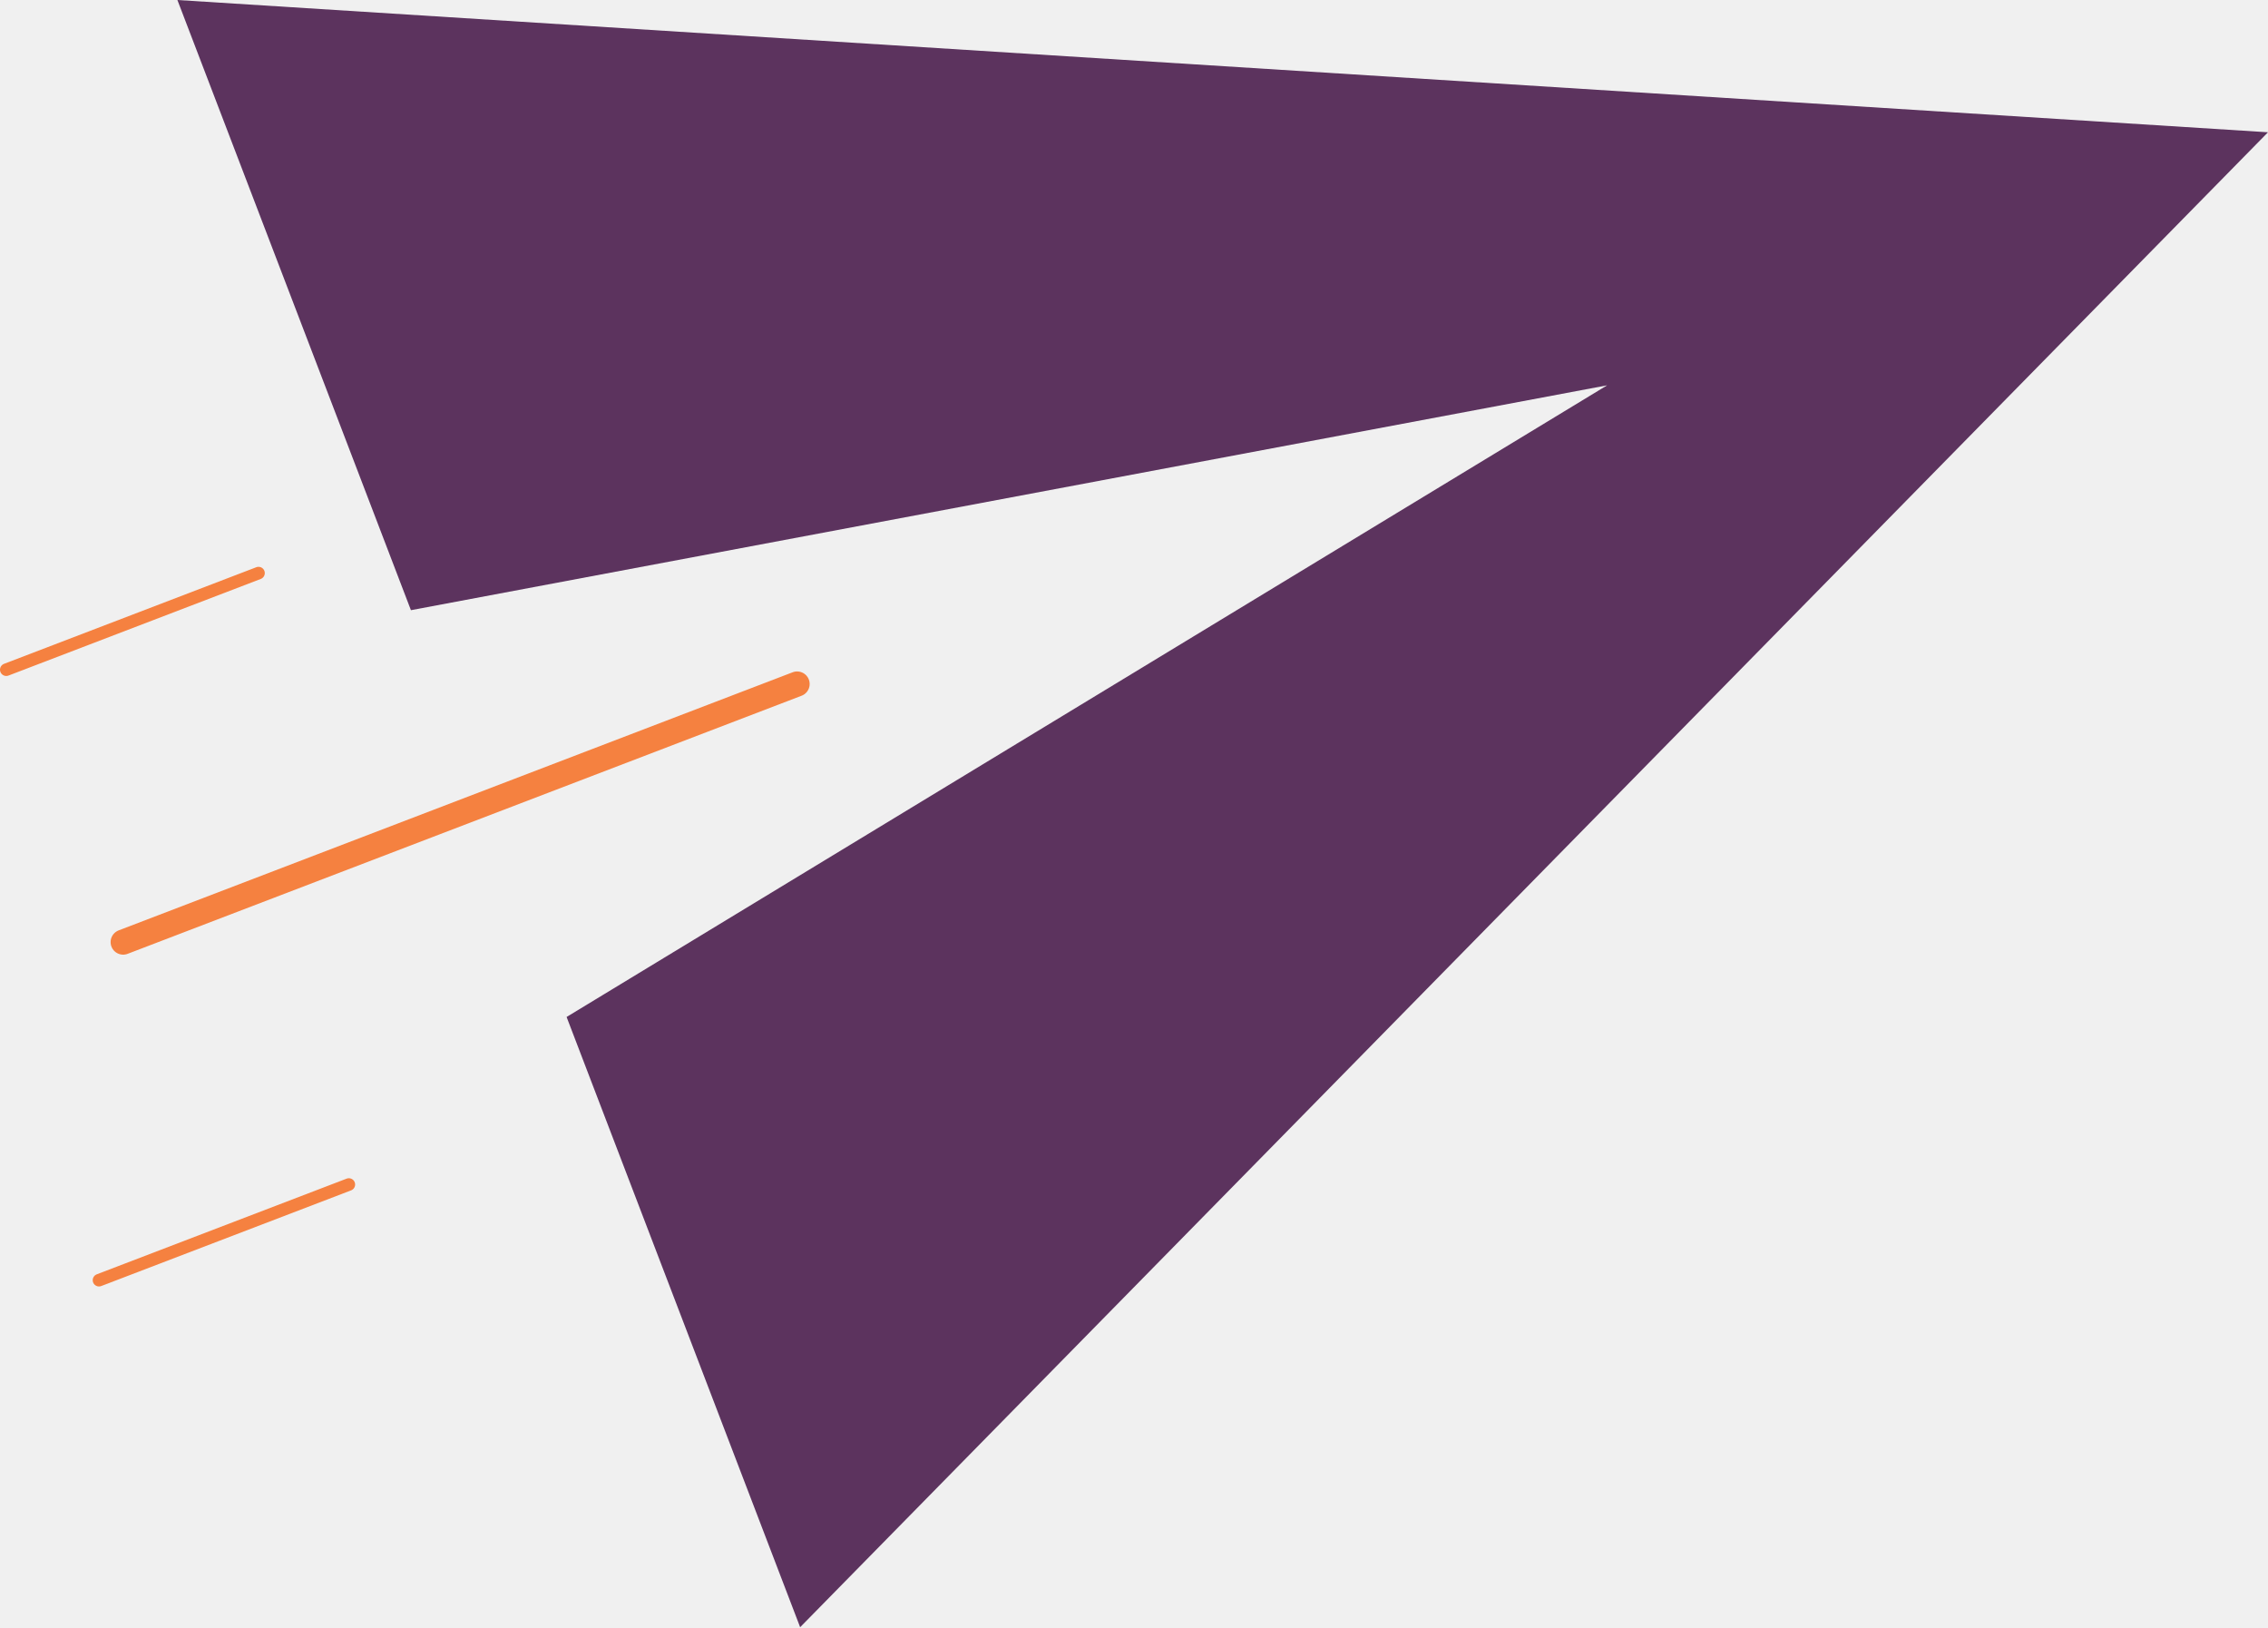
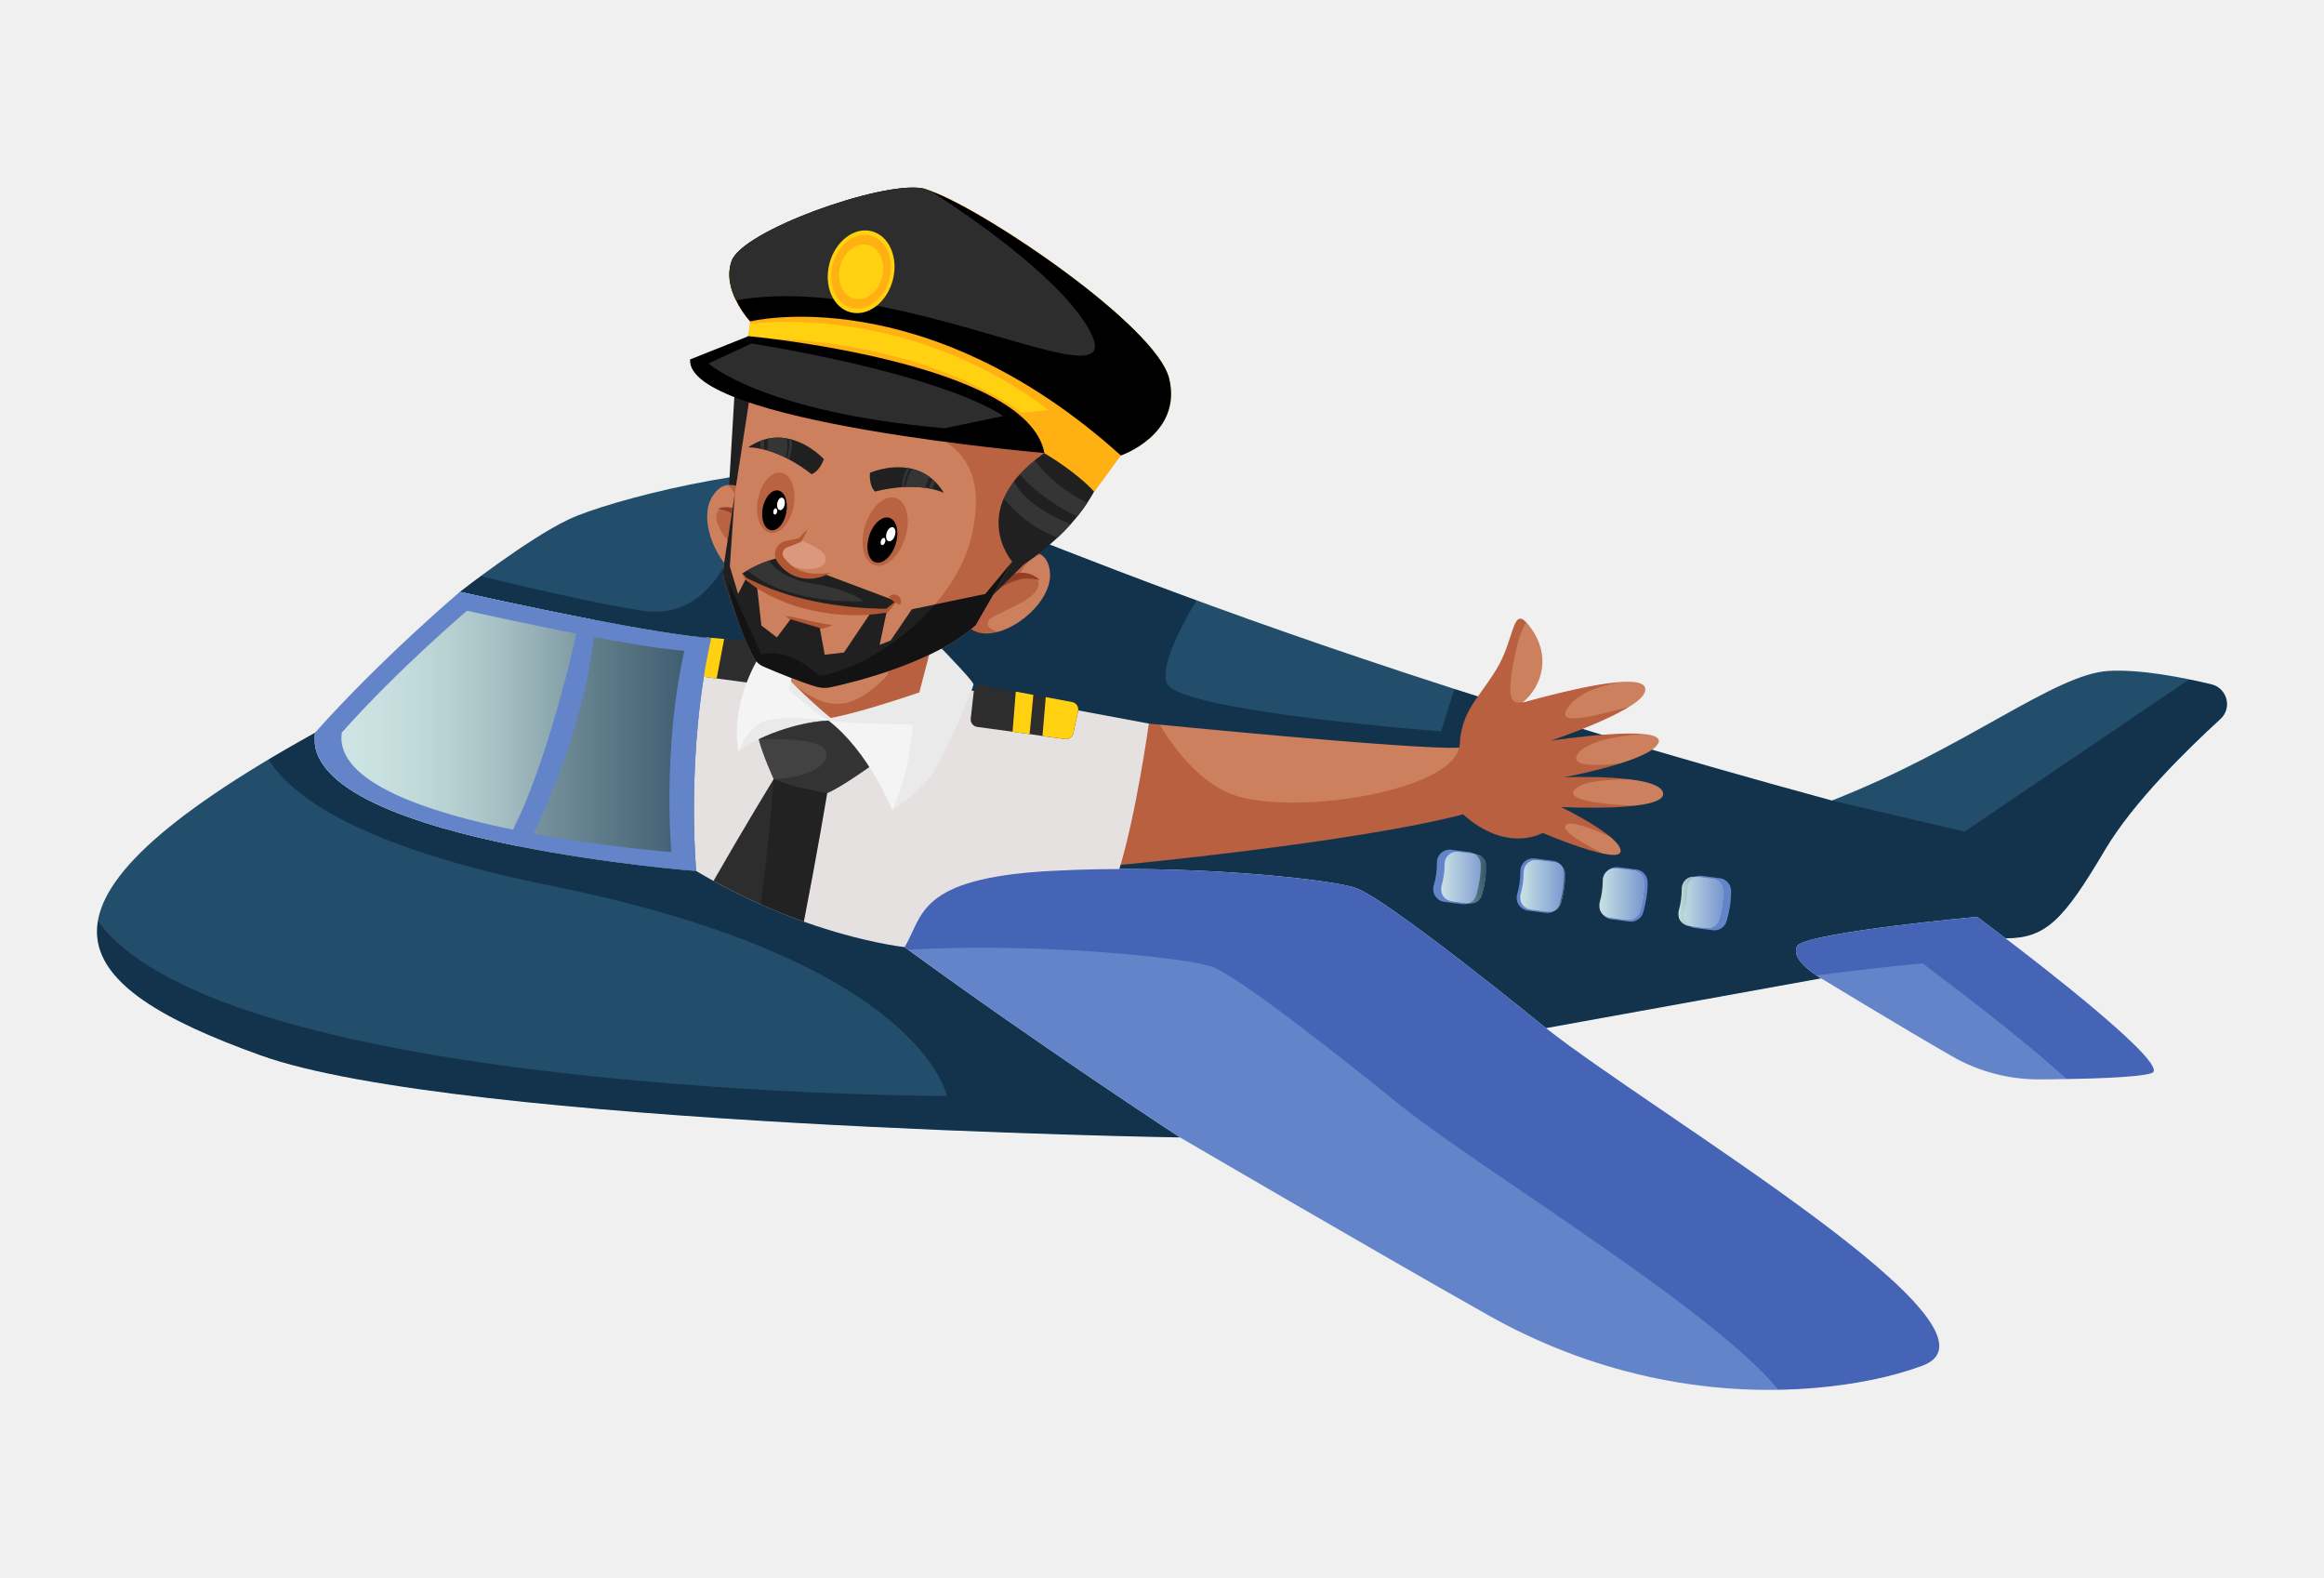
- <svg xmlns="http://www.w3.org/2000/svg" viewBox="0 0 903.88 648.31" data-name="Layer 1" id="Layer_1">
-   <path d="M318.88,648.31L903.88,52.7,70.7,0l93.07,243.11,476.73-89.59L225.81,405.18l93.07,243.11Z" fill="#4b1e4e" opacity=".9" />
-   <path d="M2.5,266.82l100.53-38.49" stroke="#f58140" stroke-width="5" stroke-linecap="round" />
-   <path d="M49.08,375.35l268.6-102.83" stroke="#f58140" stroke-width="10" stroke-linecap="round" />
-   <path d="M39.45,510.05l99.58-38.12" stroke="#f58140" stroke-width="5" stroke-linecap="round" />
+ <svg xmlns="http://www.w3.org/2000/svg" xmlns:xlink="http://www.w3.org/1999/xlink" viewBox="0 0 2800 1900">
+   <defs>
+     <linearGradient id="c" x1="379.025" x2="856.89" y1="880.933" y2="880.933" gradientUnits="userSpaceOnUse">
+       <stop offset="0" stop-color="#f4f4f4" />
+       <stop offset="1" stop-color="#303030" />
+     </linearGradient>
+     <linearGradient id="y" x1="2021.948" x2="2076.225" y1="1086.876" y2="1086.876" xlink:href="#c" />
+     <linearGradient id="l" x1="379.025" x2="715.429" y1="865.926" y2="865.926" xlink:href="#c" />
+     <linearGradient id="p" x1="1736.21" x2="1790.486" y1="1057.11" y2="1057.11" xlink:href="#c" />
+     <linearGradient id="s" x1="1831.456" x2="1885.732" y1="1067.032" y2="1067.032" xlink:href="#c" />
+     <linearGradient id="v" x1="1926.702" x2="1980.978" y1="1076.954" y2="1076.954" xlink:href="#c" />
+     <linearGradient id="m" x1="379.025" x2="856.89" y1="880.933" y2="880.933" gradientUnits="userSpaceOnUse">
+       <stop offset="0" stop-color="#cfe7e5" />
+       <stop offset="1" stop-color="#cfe7e5" />
+     </linearGradient>
+     <linearGradient id="B" x1="379.025" x2="715.429" y1="865.926" y2="865.926" xlink:href="#m" />
+     <linearGradient id="D" x1="1736.21" x2="1790.486" y1="1057.11" y2="1057.11" xlink:href="#m" />
+     <linearGradient id="F" x1="1831.456" x2="1885.732" y1="1067.032" y2="1067.032" xlink:href="#m" />
+     <linearGradient id="H" x1="1926.702" x2="1980.978" y1="1076.954" y2="1076.954" xlink:href="#m" />
+     <linearGradient id="J" x1="2021.948" x2="2076.225" y1="1086.876" y2="1086.876" xlink:href="#m" />
+     <filter id="a" width="477.865" height="32766" x="379.025" y="-9142" color-interpolation-filters="sRGB" filterUnits="userSpaceOnUse">
+       <feFlood flood-color="#fff" result="bg" />
+       <feBlend in="SourceGraphic" in2="bg" />
+     </filter>
+     <filter id="b" width="54.276" height="32766" x="2021.948" y="-9142" color-interpolation-filters="sRGB" filterUnits="userSpaceOnUse">
+       <feFlood flood-color="#fff" result="bg" />
+       <feBlend in="SourceGraphic" in2="bg" />
+     </filter>
+     <filter id="d" width="336.404" height="32766" x="379.025" y="-9142" color-interpolation-filters="sRGB" filterUnits="userSpaceOnUse">
+       <feFlood flood-color="#fff" result="bg" />
+       <feBlend in="SourceGraphic" in2="bg" />
+     </filter>
+     <filter id="e" width="54.276" height="32766" x="1736.21" y="-9142" color-interpolation-filters="sRGB" filterUnits="userSpaceOnUse">
+       <feFlood flood-color="#fff" result="bg" />
+       <feBlend in="SourceGraphic" in2="bg" />
+     </filter>
+     <filter id="f" width="54.276" height="32766" x="1831.456" y="-9142" color-interpolation-filters="sRGB" filterUnits="userSpaceOnUse">
+       <feFlood flood-color="#fff" result="bg" />
+       <feBlend in="SourceGraphic" in2="bg" />
+     </filter>
+     <filter id="g" width="54.276" height="32766" x="1926.702" y="-9142" color-interpolation-filters="sRGB" filterUnits="userSpaceOnUse">
+       <feFlood flood-color="#fff" result="bg" />
+       <feBlend in="SourceGraphic" in2="bg" />
+     </filter>
+     <filter id="i" width="477.865" height="336.234" x="379.025" y="712.816" color-interpolation-filters="sRGB" filterUnits="userSpaceOnUse">
+       <feFlood flood-color="#fff" result="bg" />
+       <feBlend in="SourceGraphic" in2="bg" />
+     </filter>
+     <filter id="k" width="336.404" height="306.221" x="379.025" y="712.816" color-interpolation-filters="sRGB" filterUnits="userSpaceOnUse">
+       <feFlood flood-color="#fff" result="bg" />
+       <feBlend in="SourceGraphic" in2="bg" />
+     </filter>
+     <filter id="o" width="54.276" height="62.316" x="1736.21" y="1025.952" color-interpolation-filters="sRGB" filterUnits="userSpaceOnUse">
+       <feFlood flood-color="#fff" result="bg" />
+       <feBlend in="SourceGraphic" in2="bg" />
+     </filter>
+     <filter id="r" width="54.276" height="62.316" x="1831.456" y="1035.874" color-interpolation-filters="sRGB" filterUnits="userSpaceOnUse">
+       <feFlood flood-color="#fff" result="bg" />
+       <feBlend in="SourceGraphic" in2="bg" />
+     </filter>
+     <filter id="u" width="54.276" height="62.316" x="1926.702" y="1045.796" color-interpolation-filters="sRGB" filterUnits="userSpaceOnUse">
+       <feFlood flood-color="#fff" result="bg" />
+       <feBlend in="SourceGraphic" in2="bg" />
+     </filter>
+     <filter id="x" width="54.276" height="62.316" x="2021.948" y="1055.718" color-interpolation-filters="sRGB" filterUnits="userSpaceOnUse">
+       <feFlood flood-color="#fff" result="bg" />
+       <feBlend in="SourceGraphic" in2="bg" />
+     </filter>
+     <mask id="z" width="477.865" height="336.234" x="379.025" y="712.816" maskUnits="userSpaceOnUse">
+       <g filter="url(#i)" mask="url(#h)">
+         <path d="M838.774,1049.05s-105.138-8.066-214.828-30.013c-124.381-24.876-254.666-67.598-244.345-136.504,79.36-89.185,174.584-169.717,174.584-169.717s79.811,18.071,161.245,33.754c54.034,10.41,108.788,19.739,141.461,22.082C825.75,906.237,838.774,1049.05,838.774,1049.05Z" style="mix-blend-mode:multiply" fill="url(#c)" />
+       </g>
+     </mask>
+     <mask id="A" width="336.404" height="306.221" x="379.025" y="712.816" maskUnits="userSpaceOnUse">
+       <g filter="url(#k)" mask="url(#j)">
+         <path d="M715.429,746.57s-42.992,204.192-91.483,272.467c-124.381-24.876-254.666-67.598-244.345-136.504,79.36-89.185,174.584-169.717,174.584-169.717S633.996,730.887,715.429,746.57Z" style="mix-blend-mode:multiply" fill="url(#l)" />
+       </g>
+     </mask>
+     <mask id="C" width="54.276" height="62.316" x="1736.21" y="1025.952" maskUnits="userSpaceOnUse">
+       <g filter="url(#o)" mask="url(#n)">
+         <path d="M1769.475,1088.146l-20.456-2.643a14.575,14.575,0,0,1-12.255-18.333,92.364,92.364,0,0,0,3.714-26.415,14.623,14.623,0,0,1,16.495-14.68l20.699,2.675a14.602,14.602,0,0,1,12.796,14.071c.228,11.15-1.621,22.859-5.066,34.997A14.576,14.576,0,0,1,1769.475,1088.146Z" style="mix-blend-mode:multiply" fill="url(#p)" />
+       </g>
+     </mask>
+     <mask id="E" width="54.276" height="62.316" x="1831.456" y="1035.874" maskUnits="userSpaceOnUse">
+       <g filter="url(#r)" mask="url(#q)">
+         <path d="M1864.721,1098.068l-20.456-2.643a14.575,14.575,0,0,1-12.255-18.333,92.371,92.371,0,0,0,3.714-26.415,14.623,14.623,0,0,1,16.495-14.68l20.699,2.675a14.602,14.602,0,0,1,12.795,14.071c.228,11.15-1.621,22.859-5.066,34.997A14.576,14.576,0,0,1,1864.721,1098.068Z" style="mix-blend-mode:multiply" fill="url(#s)" />
+       </g>
+     </mask>
+     <mask id="G" width="54.276" height="62.316" x="1926.702" y="1045.796" maskUnits="userSpaceOnUse">
+       <g filter="url(#u)" mask="url(#t)">
+         <path d="M1959.967,1107.99l-20.456-2.643a14.575,14.575,0,0,1-12.255-18.333,92.365,92.365,0,0,0,3.714-26.415,14.623,14.623,0,0,1,16.495-14.68l20.699,2.674a14.602,14.602,0,0,1,12.796,14.071c.228,11.15-1.621,22.859-5.066,34.997A14.576,14.576,0,0,1,1959.967,1107.99Z" style="mix-blend-mode:multiply" fill="url(#v)" />
+       </g>
+     </mask>
+     <mask id="I" width="54.276" height="62.316" x="2021.948" y="1055.718" maskUnits="userSpaceOnUse">
+       <g filter="url(#x)" mask="url(#w)">
+         <path d="M2055.213,1117.912l-20.456-2.643a14.575,14.575,0,0,1-12.255-18.333,92.371,92.371,0,0,0,3.714-26.415,14.623,14.623,0,0,1,16.495-14.68l20.699,2.674a14.602,14.602,0,0,1,12.795,14.071c.228,11.15-1.621,22.859-5.066,34.997A14.576,14.576,0,0,1,2055.213,1117.912Z" style="mix-blend-mode:multiply" fill="url(#y)" />
+       </g>
+     </mask>
+   </defs>
+   <g data-name="Layer 1">
+     <path fill="#224e6b" d="M554.165,712.832s81.118-63.484,130.494-86.996S915.877,556.474,1014.82,567.054s388.146,178.277,1192.273,397.152c162.236-63.275,268.042-152.622,333.877-156.149,37.881-2.029,87.827,7.618,123.413,16.176,19.08,4.589,25.319,28.621,10.827,41.852-39.999,36.518-105.326,100.544-138.942,157.413-50.552,85.519-71.713,106.68-119.914,106.68l-34.093-25.864s-195.154,17.634-216.315,34.093c-11.756,17.634,28.215,39.971,28.215,39.971l-331.526,59.957s-193.978-158.454-231.01-169.456-206.322-28.637-366.795-19.819-152.44,54.666-174.973,91.699c159.102,116.387,331.918,229.247,331.918,229.247s-871.138-14.107-1107.438-98.752S2.21,1091.6,379.585,882.524C428.373,848.029,524.775,751.112,554.165,712.832Z" />
+     <path d="M2664.344,824.225c19.091,4.582,25.35,28.618,10.851,41.856-40.001,36.523-105.316,100.546-138.935,157.417-50.564,85.534-71.7,106.67-119.92,106.67l-34.07-25.868s-195.179,17.666-216.315,34.115c-11.762,17.621,28.211,39.973,28.211,39.973l-331.548,59.937s-193.962-158.45-231.006-169.446c-36.999-10.996-206.31-28.617-366.789-19.83-160.478,8.833-152.412,54.665-174.945,91.709,159.082,116.404,331.908,229.249,331.908,229.249s-871.163-14.105-1107.442-98.739c-127.265-45.606-207.932-94.187-196.441-161.965,151.826,209.87,1022.854,210.817,1022.854,210.817s-29.338-162.913-475.983-253.089C439.222,1021.471,353.282,962.254,323.494,914.755q26.228-15.615,56.107-32.222c48.761-34.52,145.156-131.411,174.584-169.717,0,0,9.959-7.796,25.011-18.928,56.377,13.79,139.929,33.258,194.548,41.686,80.262,12.348,119.153-69.671,134.025-164.76,39.297-4.957,76.972-6.94,107.031-3.74,57.324,6.129,178.55,64.984,426.771,156.017-20.865,34.926-43.804,80.307-35.647,99.865,14.106,33.889,330.286,57.954,330.286,57.954l16.134-51.104c129.473,41.641,279.947,86.796,454.757,134.386l159.893,37.45,270.619-183.372C2647.075,820.207,2656.095,822.245,2664.344,824.225Z" style="mix-blend-mode:soft-light" opacity=".5" />
+     <path fill="#6484ca" d="M1761.85,1089.039l-21.593-2.79a15.385,15.385,0,0,1-12.937-19.352,97.505,97.505,0,0,0,3.921-27.883,15.436,15.436,0,0,1,17.412-15.496l21.85,2.823a15.414,15.414,0,0,1,13.507,14.853c.241,11.77-1.711,24.13-5.347,36.942A15.386,15.386,0,0,1,1761.85,1089.039Z" />
+     <path fill="#6484ca" d="M1862.39,1099.513l-21.593-2.79a15.385,15.385,0,0,1-12.937-19.352,97.505,97.505,0,0,0,3.921-27.883,15.436,15.436,0,0,1,17.412-15.496l21.85,2.823a15.414,15.414,0,0,1,13.507,14.853c.241,11.77-1.711,24.13-5.347,36.942A15.386,15.386,0,0,1,1862.39,1099.513Z" />
+     <path fill="#6484ca" d="M1962.93,1109.986l-21.593-2.79a15.385,15.385,0,0,1-12.937-19.352,97.505,97.505,0,0,0,3.921-27.883,15.436,15.436,0,0,1,17.412-15.496l21.85,2.823a15.414,15.414,0,0,1,13.507,14.853c.24,11.77-1.711,24.13-5.347,36.942A15.386,15.386,0,0,1,1962.93,1109.986Z" />
+     <path fill="#6484ca" d="M2063.469,1120.46l-21.593-2.79a15.385,15.385,0,0,1-12.937-19.352,97.504,97.504,0,0,0,3.921-27.883,15.436,15.436,0,0,1,17.412-15.496l21.85,2.823a15.414,15.414,0,0,1,13.507,14.853c.24,11.77-1.711,24.13-5.347,36.942A15.386,15.386,0,0,1,2063.469,1120.46Z" />
+     <path fill="#cc805e" d="M1316.235,900.505l67.921-28.964s323.297,32.065,373.849,28.964c3.527-45.423,19.398-53.652,44.086-93.036s18.81-83.469,42.322-51.14,15.283,68.774-9.993,89.935c95.226-26.452,156.358-34.681,146.953-11.756s-112.86,57.606-112.86,57.606,136.372-20.573,129.906,1.764-114.036,42.322-114.036,42.322,114.623-4.702,119.326,18.81-122.853,17.047-122.853,17.047,71.713,34.681,71.713,52.903-94.05-21.749-94.05-21.749-42.322,25.276-95.813-22.337c-129.906,34.093-412.627,60.898-412.627,60.898Z" />
+     <path d="M1880.871,972.078s38.576,18.657,59.126,35.782c-21.181-9.689-49.167-20.64-53.853-13.475-4.507,6.985,22.398,22.353,45.02,33.664-27.76-5.769-72.646-24.831-72.646-24.831s-42.317,25.282-95.809-22.353c-129.924,34.115-412.621,60.884-412.621,60.884L1316.244,900.514l67.914-28.977s4.732.451,13.114,1.307c17.846,29.743,45.606,65.435,81.794,81.839,66.156,30.014,266.923.947,278.956-54.169.316-3.831.676-7.391,1.172-10.726,5.092-36.323,20.279-46.282,42.902-82.335,22.488-35.872,19.604-75.665,36.728-57.954-5.002,8.157-9.689,20.099-13.204,37.404-11.176,55.025-5.814,61.605,9.329,58.901-.18.135-.361.316-.541.451,3.56-.991,7.075-1.938,10.545-2.884.18-.045.406-.135.631-.18.721-.18,1.532-.405,2.478-.676,46.598-12.483,83.957-20.145,107.301-21.271-23.975,3.695-50.609,11.492-63.948,27.941-22.578,27.851,27.805,13.384,71.069,2.298-31.411,19.378-90.086,39.342-93.781,40.604,3.876-.541,75.169-11.086,110.456-8.067-29.158,2.298-69.131,8.472-78.91,25.147-7.977,13.61,20.91,13.7,51.555,10.455-31.546,9.915-67.418,16.584-67.418,16.584s45.02-1.848,79.811,2.569c-28.707-.09-59.487,2.344-67.463,12.709-9.915,12.889,36.098,17.485,71.88,19.063C1932.246,974.692,1880.871,972.078,1880.871,972.078Z" style="mix-blend-mode:soft-light" opacity=".5" />
+     <path fill="#e5e1e1" d="M1384.158,871.537s-15.277,109.284-35.557,175.17c-21.181,64.94-258.721,94.052-258.721,94.052s-49.933-5.228-121.362-30.645c-16.404-5.859-33.934-12.753-52.231-20.91-18.206-8.067-37.224-17.396-56.648-28.166-6.895-3.786-13.88-7.797-20.865-11.988,0,0-13.024-142.813,18.116-280.398l78.955,12.844,26.048,4.281h.09l11.312,1.848,8.652,1.397,1.307.225,86.796,19.919,41.596,9.554,45.606,10.5,13.384,2.478Z" />
+     <path fill="#6484ca" d="M2592.682,1292.404c-15.367,5.723-85.219,7.436-135.827,7.661a209.41,209.41,0,0,1-105.138-27.896c-62.191-35.737-157.549-93.781-157.549-93.781l-.09-.045c-2.028-1.172-39.568-22.803-28.121-39.928,21.136-16.449,216.315-34.115,216.315-34.115l34.07,25.868C2450.455,1156.036,2616.522,1283.617,2592.682,1292.404Z" />
+     <path fill="#6484ca" d="M2315.844,1645.088c-37.495,13.79-80.623,22.218-125.688,26.319-138.126,12.483-276.657-19.288-397.433-87.472-145.742-82.245-370.935-213.926-370.935-213.926s-172.826-112.844-331.908-229.249c22.533-37.044,14.466-82.876,174.945-91.709,160.479-8.787,329.79,8.833,366.789,19.83,31.816,9.463,179.541,127.805,220.461,160.884.09.09.18.18.27.18q4.394,3.717,8.788,7.165c.496.451.991.811,1.487,1.216C2000.024,1346.123,2435.763,1601.014,2315.844,1645.088Z" />
+     <path d="M2592.682,1292.404c-12.168,4.552-58.63,6.535-102.569,7.301-45.832-41.731-118.342-97.342-139.613-113.475l-34.07-25.868s-67.778,6.129-127.806,14.556c-10.546-6.94-31.636-23.074-22.668-36.503,21.136-16.449,216.315-34.115,216.315-34.115l34.07,25.868C2450.455,1156.036,2616.522,1283.617,2592.682,1292.404Z" style="mix-blend-mode:soft-light" opacity=".5" />
+     <path d="M2315.844,1645.088c-37.495,13.79-80.623,22.218-125.688,26.319q-23.794,2.164-47.589,2.524c-77.287-95.179-349.664-259.623-453.089-340.741-.496-.405-.991-.766-1.487-1.217q-4.394-3.448-8.787-7.165c-.09,0-.18-.09-.27-.18-40.92-33.078-188.645-151.421-220.461-160.885-36.819-10.951-204.643-28.436-364.4-19.919-1.397-1.036-2.794-2.028-4.191-3.064,22.533-37.044,14.466-82.876,174.945-91.709,160.479-8.787,329.79,8.833,366.789,19.83,31.816,9.463,179.541,127.805,220.461,160.884.09.09.18.18.27.18q4.394,3.717,8.788,7.165c.496.451.991.811,1.487,1.216C2000.024,1346.123,2435.763,1601.014,2315.844,1645.088Z" style="mix-blend-mode:soft-light" opacity=".5" />
+     <g mask="url(#z)">
+       <path fill="url(#m)" d="M838.774,1049.05s-105.138-8.066-214.828-30.013c-124.381-24.876-254.666-67.598-244.345-136.504,79.36-89.185,174.584-169.717,174.584-169.717s79.811,18.071,161.245,33.754c54.034,10.41,108.788,19.739,141.461,22.082C825.75,906.237,838.774,1049.05,838.774,1049.05Z" />
+     </g>
+     <path fill="#2d2d2d" d="M1298.919,856.513l-5.811,26.669a9.074,9.074,0,0,1-10.117,7.055l-27.066-3.769-15.43-2.266-20.518-2.891-42.623-5.761a9.074,9.074,0,0,1-7.802-10l3.592-32.119a9.074,9.074,0,0,1,10.689-7.91l40.034,7.502,21.205,3.982,14.926,2.707,31.728,5.952A9.074,9.074,0,0,1,1298.919,856.513Z" />
+     <polygon fill="#ffd110" points="1245.01 836.977 1240.515 884.22 1219.945 881.412 1223.84 833.028 1245.01 836.977" />
+     <path fill="#ffd110" d="M1298.898,856.45l-5.807,26.684a9.074,9.074,0,0,1-10.104,7.059l-26.993-3.716,3.957-46.842,31.757,5.968A9.074,9.074,0,0,1,1298.898,856.45Z" />
+     <path fill="#2d2d2d" d="M913.051,772.913,872.459,769.556l-21.503-1.77-6.934-.614c-.185,4.315-.486,8.618-.826,12.919q-.597,10.474-1.922,20.875-.311,3.127-.617,6.255c-.221,2.296-.298,4.631-.339,6.978l2.565.314,20.551,2.64,42.628,5.72a9.074,9.074,0,0,0,10.17-7.58l5.033-31.925A9.073,9.073,0,0,0,913.051,772.913Z" />
+     <polygon fill="#ffd110" points="851.023 767.776 842.859 814.525 863.439 817.259 872.484 769.568 851.023 767.776" />
+     <g mask="url(#A)">
+       <path fill="url(#B)" d="M715.429,746.57s-42.992,204.192-91.483,272.467c-124.381-24.876-254.666-67.598-244.345-136.504,79.36-89.185,174.584-169.717,174.584-169.717S633.996,730.887,715.429,746.57Z" />
+     </g>
+     <path fill="#6484ca" d="M856.89,768.652c-32.673-2.344-87.427-11.672-141.461-22.082-81.434-15.683-161.245-33.754-161.245-33.754s-95.224,80.532-174.584,169.717c-10.32,68.905,119.965,111.627,244.345,136.504,109.69,21.947,214.828,30.013,214.828,30.013S825.75,906.237,856.89,768.652Zm-47.995,257.64s-90.897-6.985-185.76-25.958c-107.571-21.496-220.19-58.45-211.267-118.027,68.59-77.107,150.925-146.734,150.925-146.734s69.041,15.593,139.433,29.158c46.733,9.013,94.097,17.08,122.353,19.108C797.629,902.813,808.895,1026.292,808.895,1026.292Z" />
+     <path fill="#6484ca" d="M697.003,751.921S661.735,918.566,614.122,1006.738c16.753,4.409,24.6,6.505,24.6,6.505s66.918-133.472,76.708-249.859C715.429,746.57,697.003,751.921,697.003,751.921Z" />
+     <path fill="#2d2d2d" d="M996.684,955.314s-12.438,74.313-28.166,154.8c-16.404-5.859-33.934-12.753-52.231-20.91-18.206-8.067-37.224-17.396-56.648-28.166,36.819-64.399,72.466-122.624,72.466-122.624l12.438-.946,24.335-1.893Z" />
+     <path fill="#424242" d="M912.493,877.316c-.583,2.862.129,7.592,1.572,13.15l-.01.04c4.788,18.96,18.052,47.91,18.052,47.91s20.492,9.233,64.579,16.919c17.479-7.352,53.995-33.748,53.995-33.748s36.806-29.419-26.921-52.782C960.074,845.496,915.073,864.702,912.493,877.316Z" />
+     <path d="M1050.672,921.605s-1.172.856-3.2,2.298c-9.238,6.534-36.413,25.372-50.789,31.411,0,0-12.438,74.313-28.166,154.8-16.404-5.859-33.934-12.753-52.231-20.91,9.509-62.416,13.294-119.649,15.818-150.79,4.372-.18,8.562-.496,12.438-.946,42.722-4.867,59.261-24.02,47.544-36.503-12.528-13.384-75.935-10.545-78.009-10.455v-.045c-1.442-5.543-2.163-10.275-1.577-13.159.541-2.704,3.11-5.723,7.346-8.562,11.086-7.436,33.934-13.565,64.353-9.734,3.921.496,7.977,1.127,12.123,1.983,3.56.721,7.21,1.532,10.951,2.524v.045c5.318,1.397,10.861,3.155,16.494,5.228,1.487.541,2.929,1.082,4.326,1.667h.09C1085.734,893.574,1050.672,921.605,1050.672,921.605Z" style="mix-blend-mode:soft-light" opacity=".3" />
+     <path fill="#f4f4f4" d="M889.893,905.277a4.751,4.751,0,0,1,.178.811c18.881-18.023,70.892-36.751,107.996-38.154a.518.518,0,0,1,.167.001c48.975,37.755,76.75,107.914,76.75,107.914s.334-.21,1.001-.629c5.475-3.449,32.712-21.236,47.658-43.39,16.624-24.729,49.316-102.272,49.25-107.554s-61.686-67.113-61.686-67.113-57.548,2.628-108.627,9.499c-7.114.981-14.123,1.99-20.83,3.12-54.749,9.178-68.907,24.279-68.907,24.279S878.837,849.603,889.893,905.277Z" />
+     <path d="M950.143,830.845s38.839,34.287,48.09,37.089c23.838,3.698,101.427,4.792,101.427,4.792s-3.057,36.563-9.178,59.076c-6.163,22.46-14.497,43.417-14.497,43.417,5.475-3.449,32.712-21.236,47.658-43.39,16.624-24.729,49.316-102.272,49.25-107.554s-61.686-67.113-61.686-67.113-57.548,2.628-108.627,9.499l-49.759,53.964A33.716,33.716,0,0,0,950.143,830.845Z" style="mix-blend-mode:soft-light" />
+     <path d="M889.893,905.277a4.751,4.751,0,0,1,.178.811c18.881-18.023,70.892-36.751,107.996-38.154-3.109-.475-53.183-7.65-80.195,1.407C901.958,879.226,893.913,893.762,889.893,905.277Z" style="mix-blend-mode:soft-light" />
+     <path fill="#cc805e" d="M1133.42,735.563l-25.798,98.466s-71.725,24.683-106.757,30.735c-25.727-21.14-48.054-44.157-48.054-44.157l21.317-81.364Z" />
+     <path d="M1065.644,817.237c-27.764,27.033-48.862,34.583-70.761,28.803-20.428-5.437-39.339-22.832-41.802-25.133,2.557,2.58,23.64,24.026,47.768,43.85,35.036-6.064,106.779-30.746,106.779-30.746l25.795-98.456-159.285,3.7-21.319,81.371s17.578-36.665,27.258-37.441C980.078,783.184,1093.471,790.177,1065.644,817.237Z" style="mix-blend-mode:soft-light" opacity=".5" />
+     <path d="M1759.194,889.789a53.911,53.911,0,0,1-1.172,10.726C1758.338,896.683,1758.698,893.124,1759.194,889.789Z" />
+     <g mask="url(#C)">
+       <path fill="url(#D)" d="M1769.475,1088.146l-20.456-2.643a14.575,14.575,0,0,1-12.255-18.333,92.364,92.364,0,0,0,3.714-26.415,14.623,14.623,0,0,1,16.495-14.68l20.699,2.675a14.602,14.602,0,0,1,12.796,14.071c.228,11.15-1.621,22.859-5.066,34.997A14.576,14.576,0,0,1,1769.475,1088.146Z" />
+     </g>
+     <g mask="url(#E)">
+       <path fill="url(#F)" d="M1864.721,1098.068l-20.456-2.643a14.575,14.575,0,0,1-12.255-18.333,92.371,92.371,0,0,0,3.714-26.415,14.623,14.623,0,0,1,16.495-14.68l20.699,2.675a14.602,14.602,0,0,1,12.795,14.071c.228,11.15-1.621,22.859-5.066,34.997A14.576,14.576,0,0,1,1864.721,1098.068Z" />
+     </g>
+     <g mask="url(#G)">
+       <path fill="url(#H)" d="M1959.967,1107.99l-20.456-2.643a14.575,14.575,0,0,1-12.255-18.333,92.365,92.365,0,0,0,3.714-26.415,14.623,14.623,0,0,1,16.495-14.68l20.699,2.674a14.602,14.602,0,0,1,12.796,14.071c.228,11.15-1.621,22.859-5.066,34.997A14.576,14.576,0,0,1,1959.967,1107.99Z" />
+     </g>
+     <g mask="url(#I)">
+       <path fill="url(#J)" d="M2055.213,1117.912l-20.456-2.643a14.575,14.575,0,0,1-12.255-18.333,92.371,92.371,0,0,0,3.714-26.415,14.623,14.623,0,0,1,16.495-14.68l20.699,2.674a14.602,14.602,0,0,1,12.795,14.071c.228,11.15-1.621,22.859-5.066,34.997A14.576,14.576,0,0,1,2055.213,1117.912Z" />
+     </g>
+     <path fill="#cc805e" d="M1162.65,750.043c8.664,12.918,23.561,15.333,39.363,11.106,30.965-8.218,65.369-41.815,63.032-71.34-.937-11.573-5.273-18.356-11.231-22.056-16.982-10.54-46.967,4.068-46.967,4.068S1137.019,711.806,1162.65,750.043Z" />
+     <path d="M1162.65,750.043c8.664,12.918,23.561,15.333,39.363,11.106-12.745-4.12-16.797-11.976-5.474-18.289,14.835-8.259,50.506-20.64,54.576-36.749,4.1-16.122-24.357-9.513-24.357-9.513,6.779-18.579,18.046-25.979,27.056-28.845-16.982-10.54-46.967,4.068-46.967,4.068S1137.019,711.806,1162.65,750.043Z" style="mix-blend-mode:soft-light" opacity=".45" />
+     <path fill="#914027" d="M1184.467,720.796a56.201,56.201,0,0,1,12.327-15.78,58.818,58.818,0,0,1,16.975-11.258c6.351-2.707,13.448-4.392,20.585-3.721a30.077,30.077,0,0,1,18.462,8.743,54.571,54.571,0,0,0-18.481-1.91,63.854,63.854,0,0,0-17.078,4.917C1206.083,706.55,1195.784,713.753,1184.467,720.796Z" />
+     <path fill="#212021" d="M1328.486,570.106a182.802,182.802,0,0,1-18.499,35.565,201.585,201.585,0,0,1-12.265,16.626c-2.413,3.001-4.952,6.014-7.701,9.062-4.805,5.356-10.072,10.771-15.858,16.153a332.118,332.118,0,0,1-41.169,32.771l-46.948,46.73L877.087,607.293,887.55,430.616s9.776-31.972,48.69-63.008c15.911-12.728,36.699-25.268,63.664-35.421,48.249-18.153,116.255-28.63,211.598-18.695l-26.855,42.084s44.172,16.344,87.343,50.39a276.66,276.66,0,0,1,22.038,19.197c14.655,14.185,28.244,30.612,38.717,49.356,0,0,4.152,10.229,5.733,27.285a141.879,141.879,0,0,1,.24,22.733A155.736,155.736,0,0,1,1328.486,570.106Z" />
+     <path fill="#353535" d="M1055.727,479.757c-2.204-91.736,125.179-123.262,128.833-124.159-175.391,26.606-154.981,118.357-154.981,118.357-118.802-160.12,181.922-160.463,181.922-160.463l-26.855,42.084s44.172,16.344,87.343,50.39C1122.82,389.129,1055.727,479.757,1055.727,479.757Z" />
+     <path fill="#353535" d="M1089.521,476.93c61.83-62.328,164.526-56.776,204.506-51.767,14.655,14.185,28.244,30.612,38.717,49.356,0,0,4.152,10.229,5.733,27.285-19.658-7.572-44.681-19.546-90.281-34.215C1169.328,442.206,1091.767,475.966,1089.521,476.93Z" />
+     <path fill="#353535" d="M1338.717,524.537a155.736,155.736,0,0,1-10.232,45.568c-70.432-23.471-90.468-77.34-90.468-77.34C1269.765,511.434,1307.001,520.386,1338.717,524.537Z" />
+     <path fill="#353535" d="M1224.959,567.012l-5.61,7.331c9.155,26.703,42.852,45.559,70.672,57.016-4.805,5.356-10.072,10.771-15.858,16.153-58.928-22.382-80.787-72.062-80.787-72.062s-.621-105.285,42.364-36.326a178.811,178.811,0,0,0,74.247,66.547,201.585,201.585,0,0,1-12.265,16.626C1247.315,597.415,1224.959,567.012,1224.959,567.012Z" />
+     <path fill="#cc805e" d="M924.76,697.263c-13.314,8.042-27.835,3.93-40.367-6.583-24.584-20.543-41.551-65.537-26.947-91.303,5.743-10.091,12.542-14.403,19.505-15.236,19.846-2.369,40.84,23.549,40.84,23.549S964.157,673.454,924.76,697.263Z" />
+     <path d="M924.76,697.263c-13.314,8.042-27.835,3.93-40.367-6.583,13.292,1.657,20.285-3.748,12.695-14.258-9.95-13.758-37.038-40.063-33.913-56.382,3.103-16.343,26.095,1.68,26.095,1.68,1.715-19.702-5.365-31.173-12.319-37.581,19.846-2.369,40.84,23.549,40.84,23.549S964.157,673.454,924.76,697.263Z" style="mix-blend-mode:soft-light" opacity=".45" />
+     <path fill="#914027" d="M917.359,661.534c-7.276-11.169-13.563-22.051-21.674-31.093a63.852,63.852,0,0,0-13.396-11.678,54.561,54.561,0,0,0-17.555-6.085,30.073,30.073,0,0,1,20.427-.115c6.751,2.41,12.47,6.939,17.08,12.078a58.812,58.812,0,0,1,10.621,17.38A56.197,56.197,0,0,1,917.359,661.534Z" />
+     <path fill="#cc805e" d="M1219.474,676.432l-43.817,76.38c-49.693,45.289-146.63,68.842-174.779,74.929a35.553,35.553,0,0,1-17.478-.653c-18.229-5.247-48.18-17.687-62.99-24.029a26.079,26.079,0,0,1-9.524-6.811,27.116,27.116,0,0,1-3.984-5.848c-2.024-4.064-4.065-8.567-6.096-13.233-.213-.456-.417-.943-.63-1.399-3.037-7.163-6.106-14.834-9.043-22.503-.204-.487-.347-.958-.52-1.436-7.176-18.98-13.487-37.831-17.071-49.101a44.205,44.205,0,0,1-1.692-20.828l13.421-87.005,21.584-139.732s.008-.031.087-.077c8.797-11.997,27.636-21.541,41.599-27.378a20.454,20.454,0,0,1,25.059,7.884c10.384,16.164,31.059,41.406,62.633,49.844,40.998,10.961,99.092-6.999,120.522-11.097,3.922-.729,28.665,3.941,32.315,5.504,42.072,17.738,69.209,65.801,69.209,65.801C1163.49,612.259,1219.474,676.432,1219.474,676.432Z" />
+     <path fill="#b25734" d="M1002.511,752.807c-4.376,2.857-9.548,3.986-14.6,4.417a50.976,50.976,0,0,1-15.169-1.091,55.018,55.018,0,0,1-14.151-5.272,44.001,44.001,0,0,1-12.043-9.127,128.712,128.712,0,0,1,14.45,2.765l13.638,3.128C983.705,749.635,992.472,751.392,1002.511,752.807Z" />
+     <path fill="#353535" d="M995.656,447.692C961.81,419.616,944.49,391.793,936.24,367.608c15.911-12.728,36.699-25.268,63.664-35.421C947.83,380.219,993.516,444.697,995.656,447.692Z" />
+     <path fill="#212021" d="M1048.126,569.452c-1.212,16.711,6.132,22.596,6.132,22.596a189.46,189.46,0,0,1,32.024-5.204c.912-.071,1.821-.12,2.71-.194.649-.018,1.28-.062,1.907-.084a136.141,136.141,0,0,1,23.995,1.033c1.495.201,2.892.434,4.242.682,1.44.262,2.808.537,4.06.817,9.284,2.039,14.015,4.551,14.015,4.551a72.609,72.609,0,0,0-10.167-13.102c-1.187-1.172-2.382-2.298-3.612-3.338-1.189-1.01-2.385-1.975-3.594-2.85a58.352,58.352,0,0,0-20.767-9.608c-1.023-.269-2.052-.492-3.063-.69-1.033-.201-2.046-.376-3.063-.529C1069.364,560.043,1048.126,569.452,1048.126,569.452Z" />
+     <path fill="#353535" d="M1123.431,577.21a51.159,51.159,0,0,0-4.295,11.072c1.44.262,2.808.537,4.06.817a44.663,44.663,0,0,1,3.847-8.551C1125.856,579.376,1124.661,578.249,1123.431,577.21Z" />
+     <path fill="#353535" d="M1099.07,564.752c-5.102,6.745-7.244,15.483-8.171,21.815a136.141,136.141,0,0,1,23.995,1.033,58.626,58.626,0,0,1,4.943-13.24A58.352,58.352,0,0,0,1099.07,564.752Z" />
+     <path fill="#353535" d="M1086.282,586.844c.912-.071,1.821-.12,2.71-.194a61.745,61.745,0,0,1,7.015-22.589c-1.033-.201-2.046-.376-3.063-.529A62.487,62.487,0,0,0,1086.282,586.844Z" />
+     <path fill="#212021" d="M992.558,553.006c-5.683,15.762-14.784,18.155-14.784,18.155a189.456,189.456,0,0,0-27.147-17.767c-.805-.436-1.615-.849-2.397-1.279-.586-.28-1.144-.577-1.709-.851a136.15,136.15,0,0,0-22.344-8.805c-1.448-.424-2.819-.779-4.153-1.1-1.422-.345-2.784-.65-4.042-.903-9.312-1.909-14.655-1.536-14.655-1.536a72.62,72.62,0,0,1,14.614-7.841c1.561-.588,3.111-1.132,4.657-1.582,1.497-.44,2.982-.836,4.442-1.144a58.353,58.353,0,0,1,22.879-.341c1.044.17,2.075.384,3.079.614,1.025.236,2.023.488,3.014.762C976.975,535.779,992.558,553.006,992.558,553.006Z" />
+     <path fill="#353535" d="M920.597,529.496a51.163,51.163,0,0,1-.574,11.862c-1.422-.345-2.784-.65-4.042-.903a44.653,44.653,0,0,0-.041-9.377C917.501,530.49,919.05,529.946,920.597,529.496Z" />
+     <path fill="#353535" d="M947.918,528.011c1.921,8.236.328,17.091-1.398,23.253a136.15,136.15,0,0,0-22.344-8.805,58.631,58.631,0,0,0,.863-14.106A58.353,58.353,0,0,1,947.918,528.011Z" />
+     <path fill="#353535" d="M950.626,553.394c-.805-.436-1.615-.849-2.397-1.279a61.747,61.747,0,0,0,2.768-23.49c1.025.236,2.023.488,3.014.762A62.486,62.486,0,0,1,950.626,553.394Z" />
+     <path fill="#ffb012" d="M1350.426,548.612l-32.031,43.752c-22.601-24.911-60.359-46.655-60.359-46.655l-20.724-12.64L1075.436,483.154,908.023,407.713l-6.447-2.724,2.002-15.339.159-2.52s-35.289-36.959-22.206-72.919c13.203-36.437,178.198-95.234,228.395-87.606,50.071,8.103,282.23,162.064,298.747,229.388C1424.705,523.185,1350.426,548.612,1350.426,548.612Z" />
+     <path d="M1350.426,548.612C1113.048,334.92,903.736,387.13,903.736,387.13a109.654,109.654,0,0,1-16.834-25.431c-6.793-13.054-11.359-30.64-5.372-47.488,13.203-36.437,178.198-95.234,228.395-87.606,3.473.405,7.173,1.894,11.836,3.638,67.257,24.414,271.772,162.886,286.911,225.75C1424.705,523.185,1350.426,548.612,1350.426,548.612Z" />
+     <path fill="#2d2d2d" d="M886.903,361.699c-6.793-13.054-11.359-30.64-5.372-47.488,13.203-36.437,178.198-95.234,228.395-87.606,3.473.405,7.173,1.894,11.836,3.638,66.892,43.259,163.078,113.194,192.443,170.599C1360.428,491.366,1081.951,326.707,886.903,361.699Z" />
+     <path fill="#ffd110" d="M1263.516,493.924l-32.566,3.171s-112.269-88.513-322.927-89.381l-6.447-2.724,2.002-15.339C951.418,384.88,1111.627,379.076,1263.516,493.924Z" />
+     <ellipse cx="1037.507" cy="327.339" fill="#ffd110" rx="50.456" ry="39.437" transform="rotate(-75.206 1037.507 327.339)" />
+     <ellipse cx="1037.507" cy="327.339" fill="#ffb012" rx="45.014" ry="35.184" transform="rotate(-75.206 1037.507 327.339)" />
+     <ellipse cx="1037.507" cy="327.339" fill="#ffd110" rx="33.379" ry="26.089" transform="rotate(-75.206 1037.507 327.339)" />
+     <ellipse cx="1066.491" cy="640.273" rx="42.418" ry="25.233" transform="rotate(-72.541 1066.491 640.273)" style="mix-blend-mode:soft-light" opacity=".45" />
+     <ellipse cx="1063.138" cy="650.479" rx="28.054" ry="16.688" transform="rotate(-72.542 1063.142 650.483)" />
+     <ellipse cx="1073.206" cy="643.444" fill="#fff" rx="8.804" ry="5.237" transform="rotate(-72.542 1073.205 643.444)" />
+     <path fill="#fff" d="M1061.375,651.331c-.768,2.339-.272,4.631,1.109,5.121s3.123-1.01,3.892-3.348.272-4.632-1.109-5.121S1062.143,648.992,1061.375,651.331Z" />
+     <ellipse cx="934.671" cy="605.483" rx="36.767" ry="21.909" transform="rotate(-79.52 934.67 605.483)" style="mix-blend-mode:soft-light" opacity=".45" />
+     <ellipse cx="933.166" cy="614.67" rx="24.316" ry="14.49" transform="rotate(-79.52 933.166 614.67)" />
+     <path fill="#fff" d="M936.404,606.352c-.681,4.158.789,7.782,3.284,8.095s5.069-2.803,5.75-6.96-.789-7.782-3.284-8.095S937.085,602.194,936.404,606.352Z" />
+     <ellipse cx="934.043" cy="615.995" fill="#fff" rx="3.864" ry="2.303" transform="rotate(-79.521 934.043 615.995)" />
+     <path fill="#212021" d="M1078.824,723.642s-6.987,12.209-12.76,12.882c-5.796.634-57.656-2.739-80.157-7.449-22.478-4.671-73.201-24.328-79.508-27.559-6.346-3.208-12.159-10.704-12.159-10.704s2.247-1.571,6.252-3.877a140.778,140.778,0,0,1,26.203-11.829,100.876,100.876,0,0,1,11.578-3.236s8.329,27.477,56.472,20.21Z" />
+     <path fill="#212021" d="M1219.474,676.432l-43.817,76.38c-49.693,45.289-146.63,68.842-174.779,74.929a35.553,35.553,0,0,1-17.478-.653c-18.229-5.247-48.18-17.687-62.99-24.029a26.079,26.079,0,0,1-9.524-6.811,27.116,27.116,0,0,1-3.984-5.848c-2.024-4.064-4.065-8.567-6.096-13.233-.213-.456-.417-.943-.63-1.399-3.037-7.163-6.106-14.834-9.043-22.503-.204-.487-.347-.958-.52-1.436-7.176-18.98-13.487-37.831-17.071-49.101a44.205,44.205,0,0,1-1.692-20.828l13.421-87.005-5.943,87.315,9.971,33.239,9.271-18.332,13.01,4.835,5.755,51.474,18.695,14.329,16.41-21.909L987.74,756.434l5.87,32.122,23.168-2.607,32.861-48.768,18.899-1.702-8.723,41.223,13.237-5.229,25.552-37.611,88.528-18.448Z" />
+     <path d="M1219.475,676.441l-43.811,76.379c-49.713,45.271-146.637,68.839-174.792,74.906a35.294,35.294,0,0,1-17.48-.635c-18.227-5.265-48.187-17.692-62.973-24.019a26.325,26.325,0,0,1-9.525-6.825,205.133,205.133,0,0,1-10.104-19.084q-.309-.697-.617-1.394c-3.461-7.563-6.46-15.167-9.038-22.497-.196-.503-.363-.958-.52-1.451a340.456,340.456,0,0,1-13.674-51.875l40.487,88.341c35.519-9.087,70.038,26.172,70.038,26.172,66.218-11.732,163.513-83.014,183.24-169.365s-18.773-121.143-94.181-135.682c-75.447-14.549-66.016-29.747-104.493-56.079-37.466-25.654-63.807.426-65.105,1.766,8.792-12.001,27.648-21.549,41.623-27.38a20.414,20.414,0,0,1,25.045,7.887c10.383,16.162,31.05,41.402,62.642,49.827,40.981,10.946,99.072-6.995,120.512-11.1,3.927-.728,28.667,3.96,32.324,5.5,42.056,17.756,69.216,65.805,69.216,65.805C1163.501,612.245,1219.475,676.441,1219.475,676.441Z" style="mix-blend-mode:soft-light" opacity=".45" />
+     <path d="M1258.289,545.636s-432.421-36.993-426.817-112.723l70.386-28.03S1238.221,435.796,1258.289,545.636Z" />
+     <path fill="#2d2d2d" d="M905.54,413.654l-51.945,24.071s63.724,58.518,284.39,78.107l70.46-14.682S1149.979,454.517,905.54,413.654Z" />
+     <path fill="#b25734" d="M1082.498,721.68c-4.027,5.231-8.139,10.376-12.403,15.367l-.39.456-.914.171a214.102,214.102,0,0,1-44.852,3.182,250.284,250.284,0,0,1-44.726-5.391,208.636,208.636,0,0,1-42.939-13.915l-10.209-4.83c-3.303-1.818-6.516-3.806-9.759-5.693l-4.835-2.869-4.56-3.33q-4.564-3.297-8.99-6.709l-.272-.21-.068-.126c-1.514-2.82-2.893-5.731-4.33-8.603,2.12,2.412,4.298,4.785,6.342,7.249l-.338-.335c13.388,6.325,26.521,12.519,40.387,16.947a326.585,326.585,0,0,0,41.9,11.337,425.563,425.563,0,0,0,43.028,6.548c14.461,1.413,29.135,2.291,43.699,2.325l-1.302.626C1072.014,729.679,1077.214,725.636,1082.498,721.68Z" />
+     <path fill="#b25734" d="M1084.127,728.532c-3.953-2.172-5.639-2.712-7.166-3.778a14.886,14.886,0,0,1-2.393-2.132,34.541,34.541,0,0,1-3.476-3.904c2.998-3.417,7.522-3.353,10.927-1.061a8.403,8.403,0,0,1,3.367,4.959A6.521,6.521,0,0,1,1084.127,728.532Z" />
+     <path fill="#db987d" d="M963.465,650.707s34.457,10.357,31.257,24.779-39.012,12.362-54.129-1.248S963.465,650.707,963.465,650.707Z" />
+     <path fill="#b25734" d="M973.184,637.417c-2.327,5.098-5.037,9.915-7.732,14.743l-.274.49-1.011.416c-4.154,1.71-8.3,3.444-12.506,4.981l-3.143,1.19a10.738,10.738,0,0,0-2.151,1.081,7.477,7.477,0,0,0-2.699,3.276,7.859,7.859,0,0,0,.752,7.859,58.041,58.041,0,0,0,8.332,8.834,46.725,46.725,0,0,0,10.154,6.413,53.11,53.11,0,0,0,11.73,3.526c8.262,1.334,17.067.841,26.082-.362a54.784,54.784,0,0,1-26.643,7.248,44.155,44.155,0,0,1-27.212-9.515,49.415,49.415,0,0,1-10.081-10.553,16.297,16.297,0,0,1-.928-17.527,15.982,15.982,0,0,1,6.393-6.321,15.572,15.572,0,0,1,4.038-1.446l3.281-.725c4.361-1.016,8.78-1.836,13.192-2.679l-1.283.905C965.262,645.222,969.031,641.179,973.184,637.417Z" />
+     <path fill="#353535" d="M1040.588,724.167s-91.167,5.362-140.095-37.233a140.778,140.778,0,0,1,26.203-11.829c5.036,7.791,18.567,22.254,51.805,27.669C1024.893,710.331,1040.588,724.167,1040.588,724.167Z" />
+   </g>
</svg>
